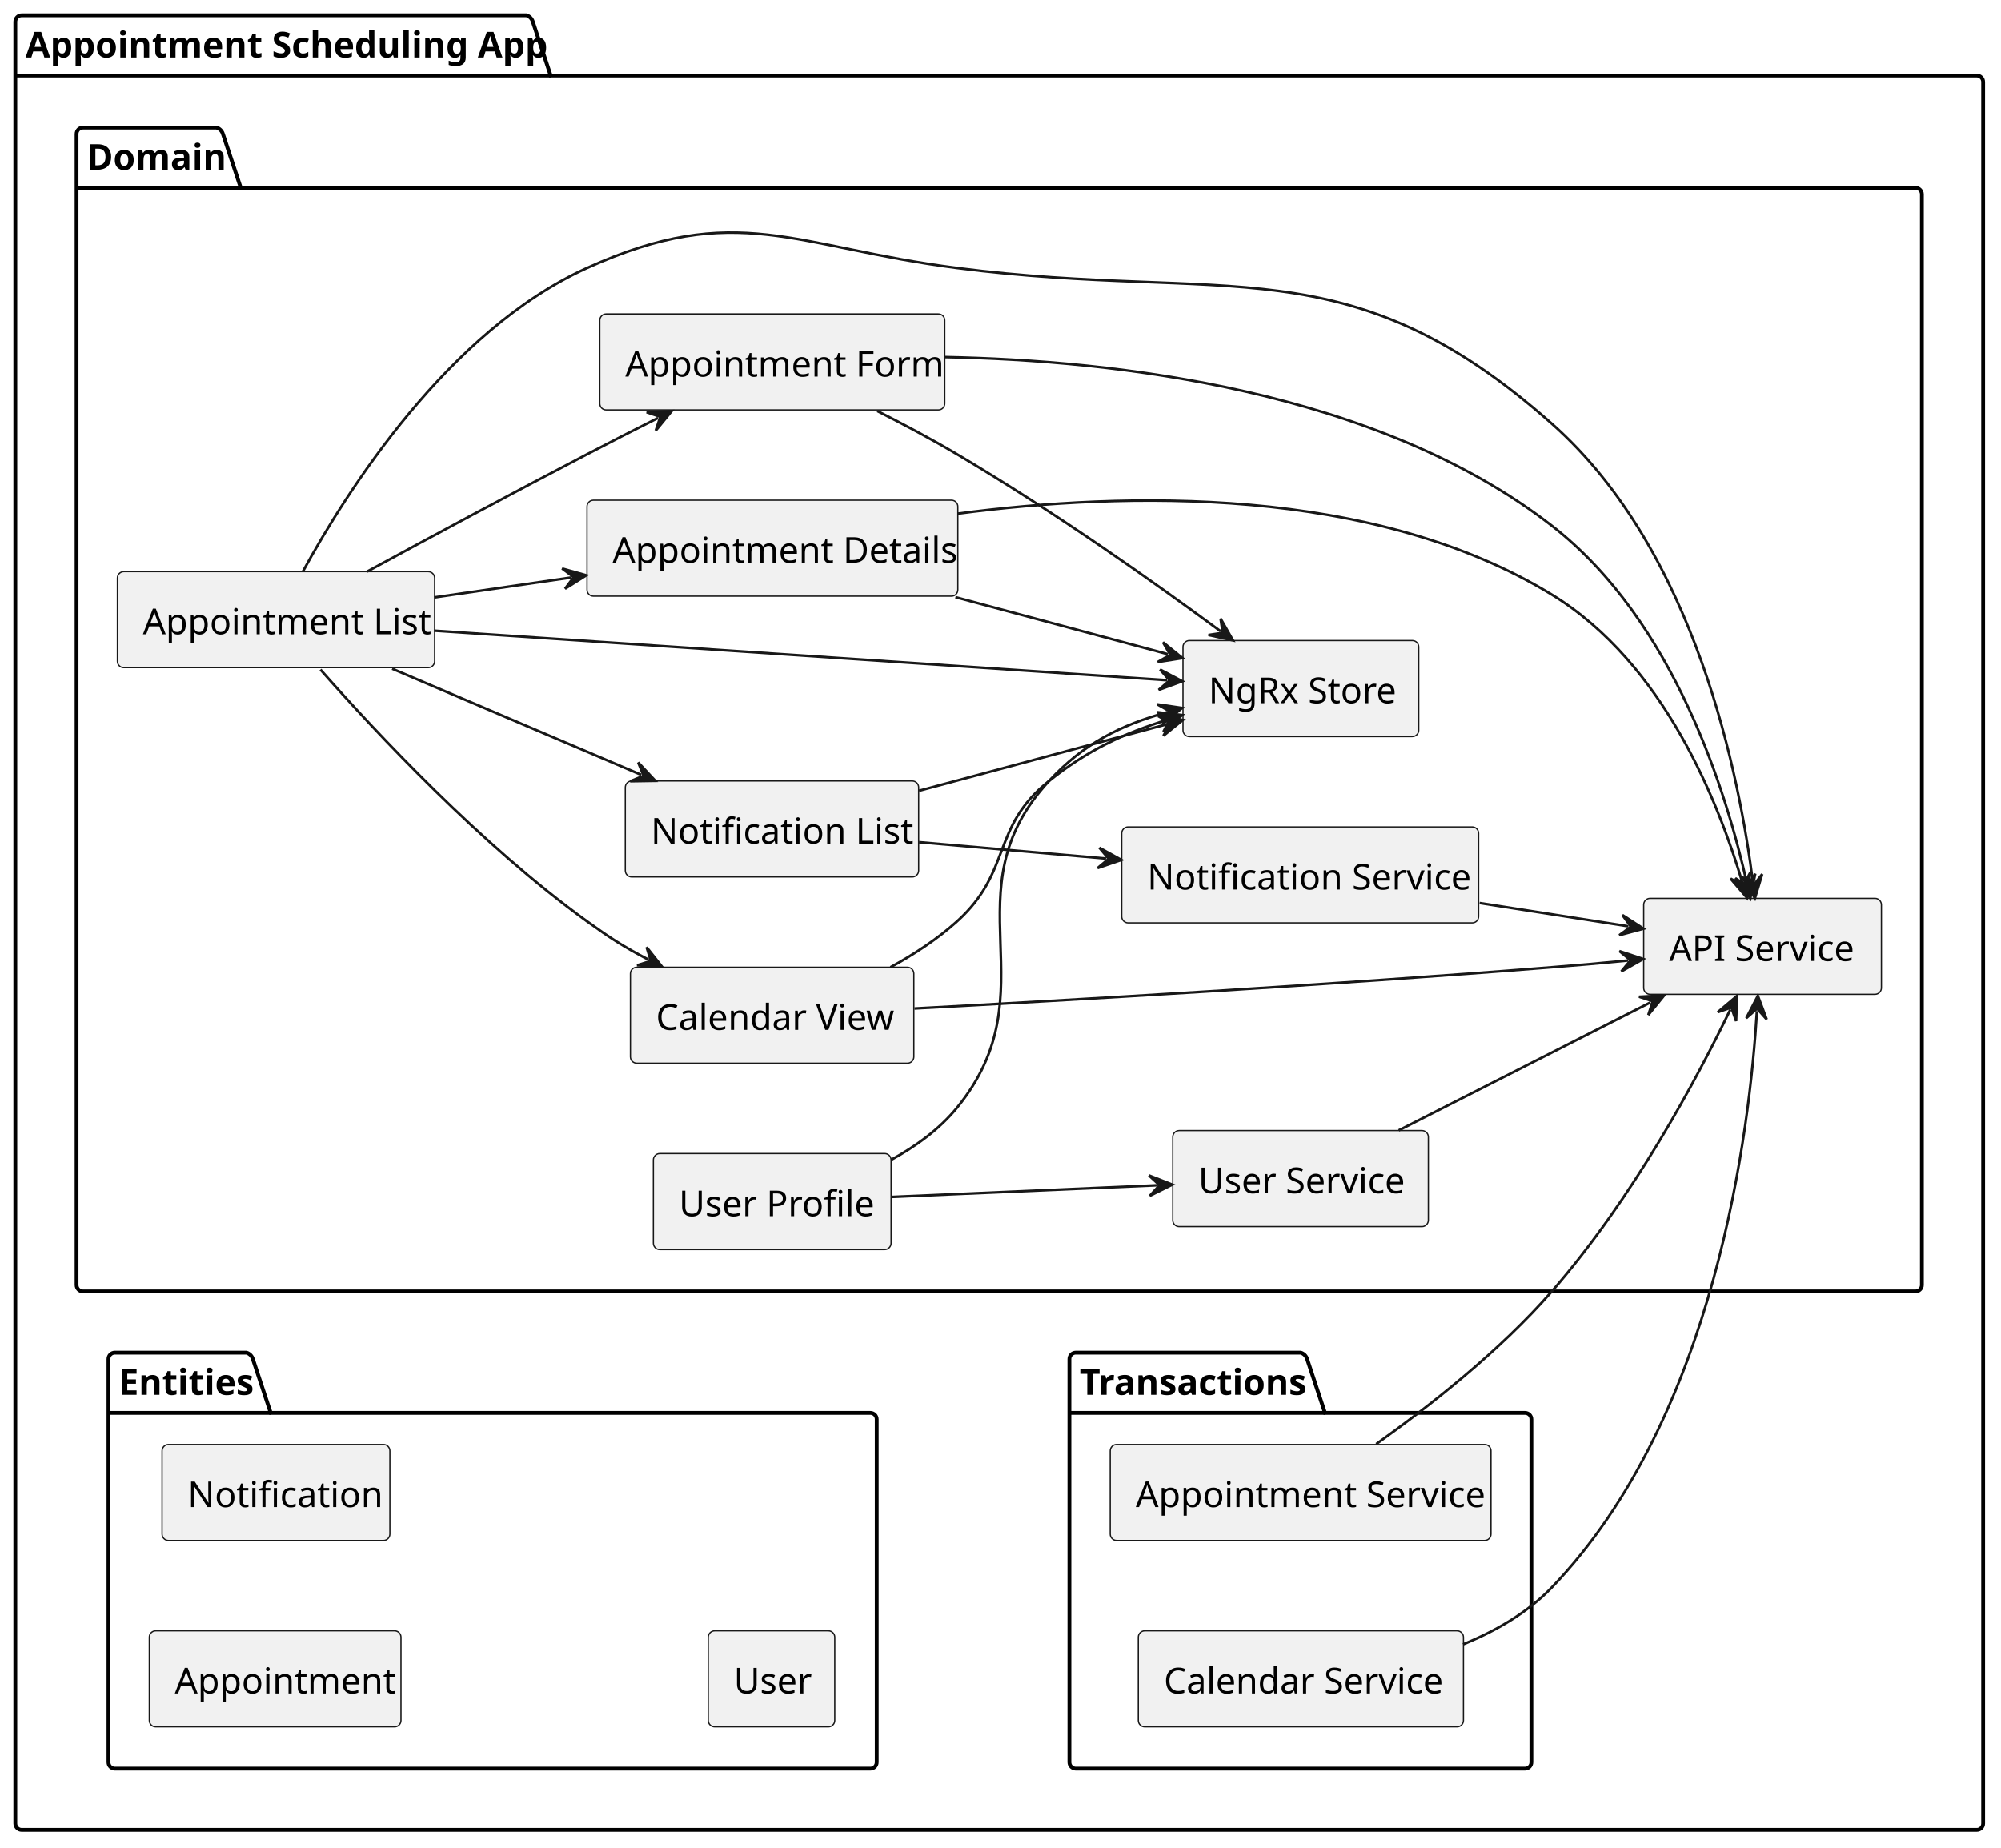
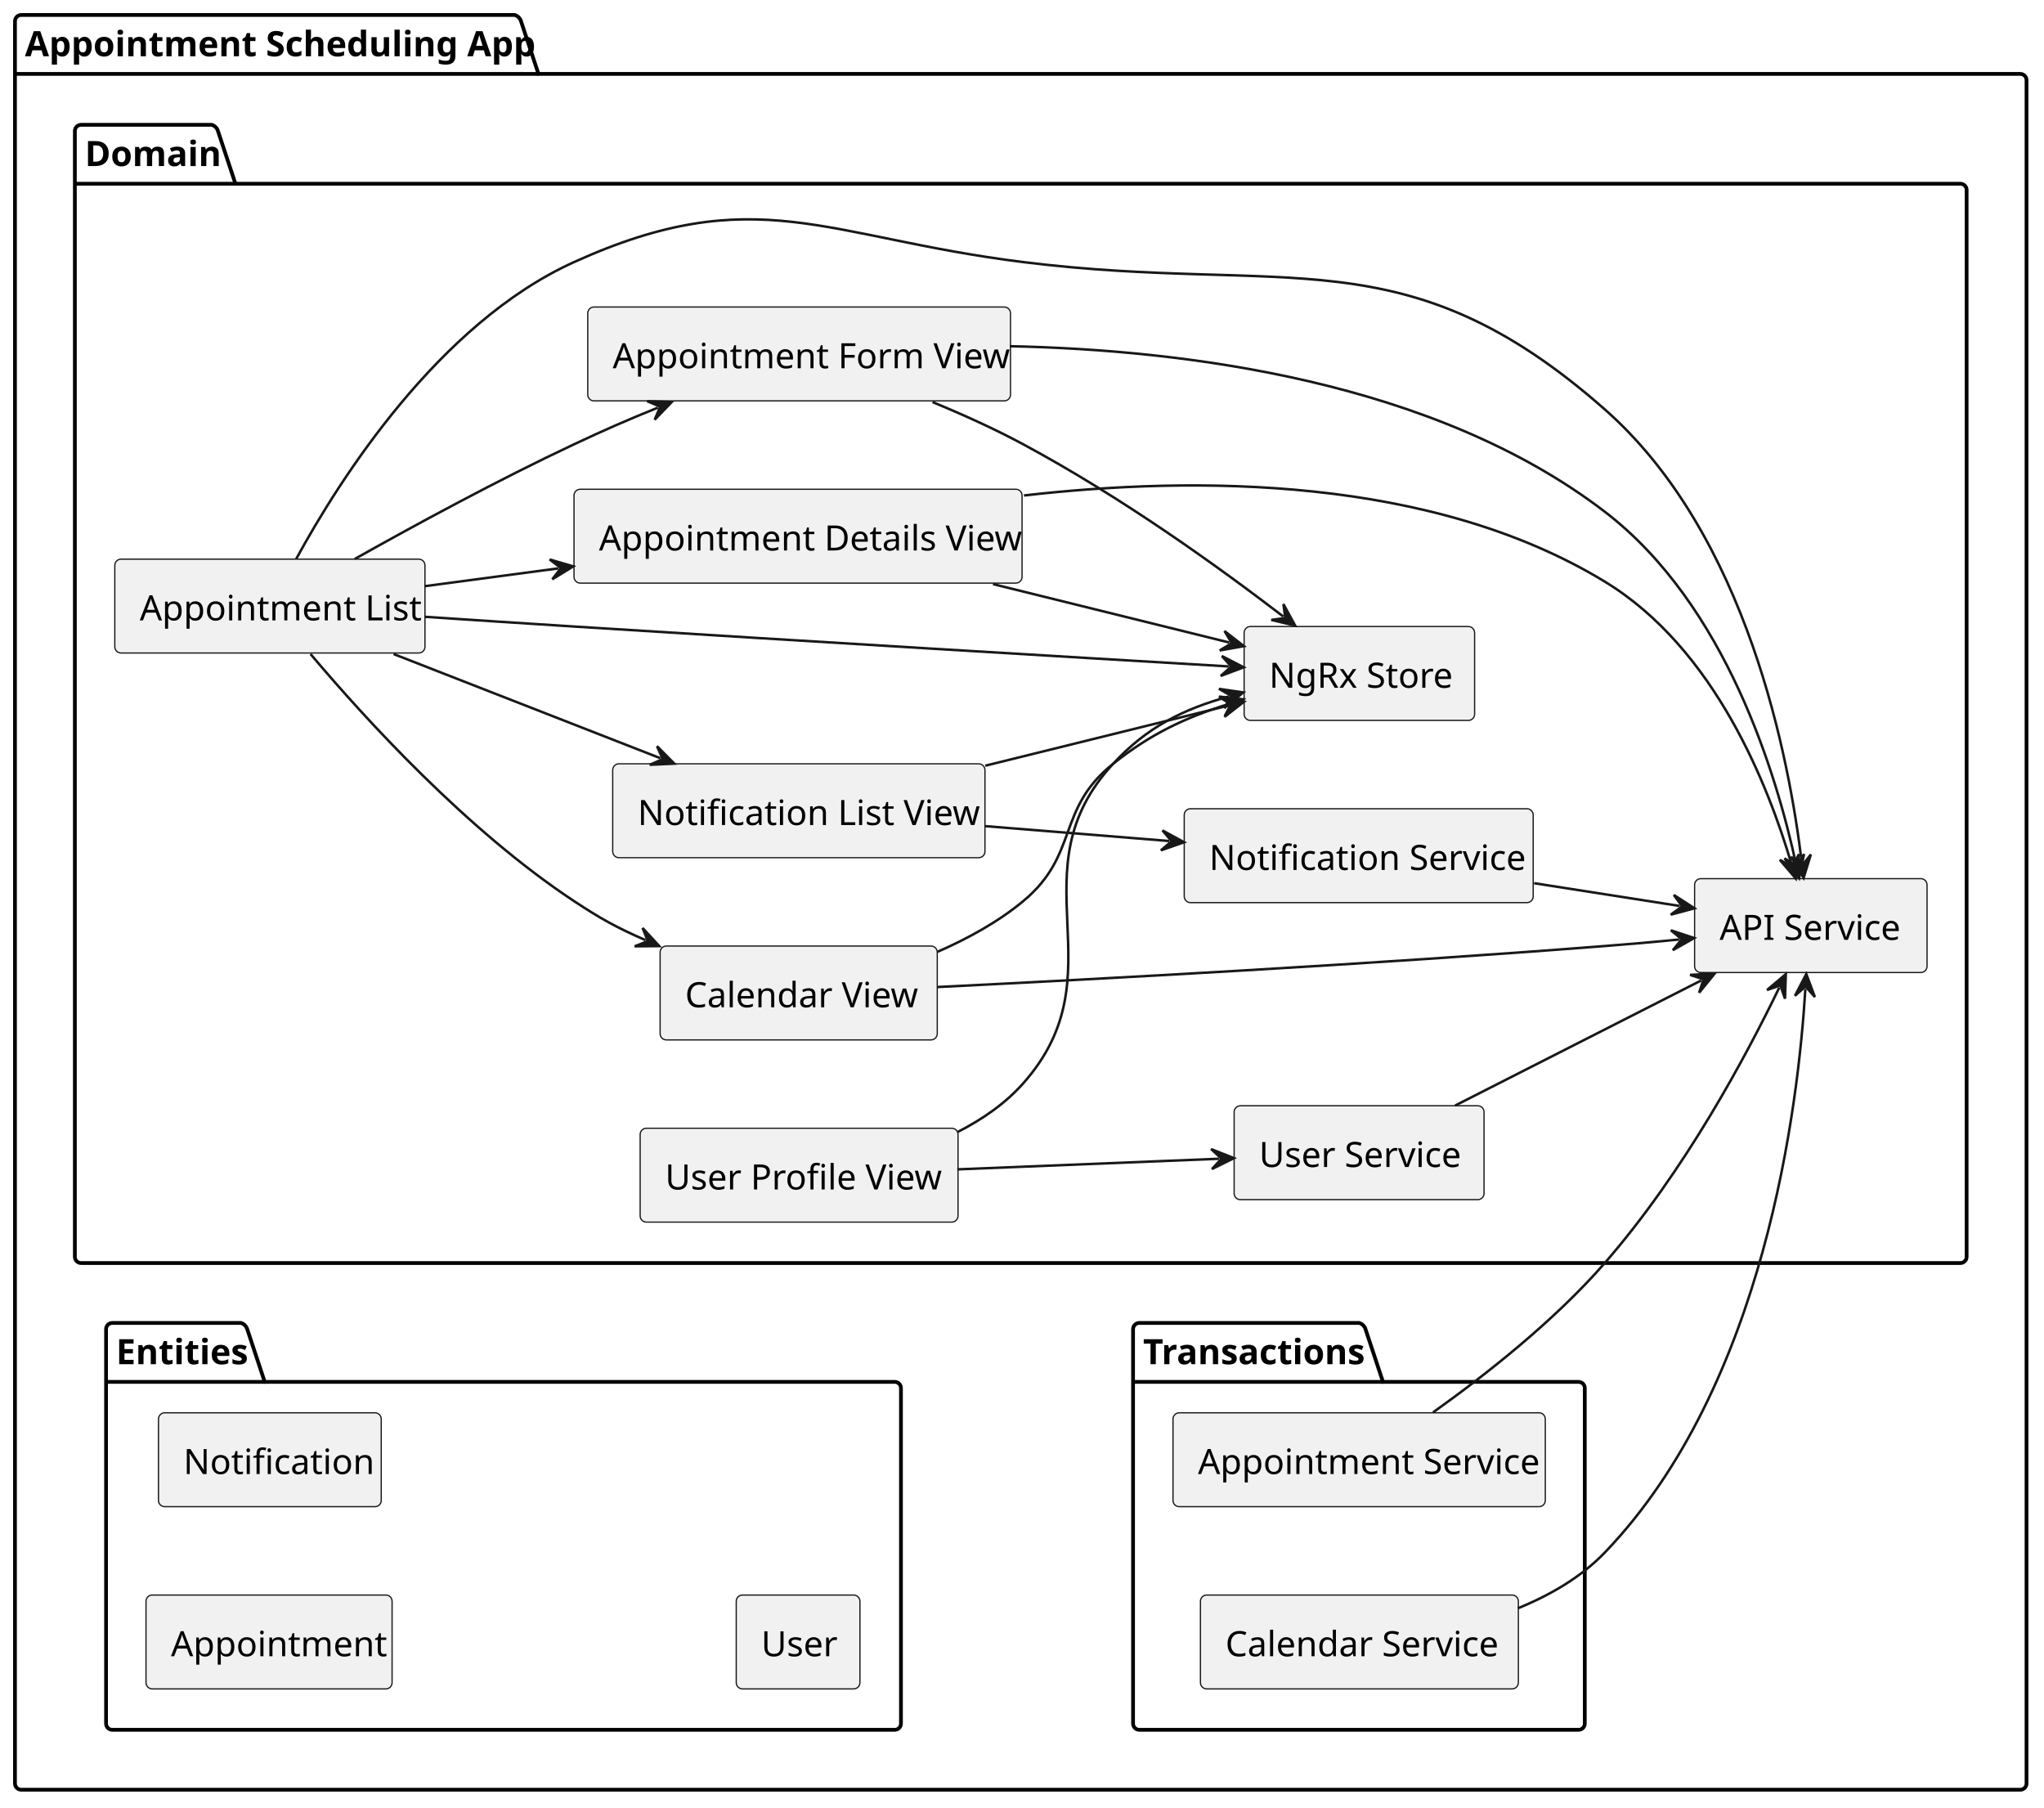
- <svg xmlns="http://www.w3.org/2000/svg" contentStyleType="text/css" height="724px" preserveAspectRatio="none" style="width:784px;height:724px;background:#FFFFFF;" version="1.1" viewBox="0 0 784 724" width="784px" zoomAndPan="magnify">
+ <svg xmlns="http://www.w3.org/2000/svg" contentStyleType="text/css" height="724px" preserveAspectRatio="none" style="width:819px;height:724px;background:#FFFFFF;" version="1.1" viewBox="0 0 819 724" width="819px" zoomAndPan="magnify">
  <defs />
  <g>
    <g id="cluster_Appointment Scheduling App">
-       <path d="M8.5,6 L206.259,6 A3.75,3.75 0 0 1 208.759,8.5 L215.759,29.609 L774.5,29.609 A2.5,2.5 0 0 1 777,32.109 L777,714.5 A2.5,2.5 0 0 1 774.5,717 L8.5,717 A2.5,2.5 0 0 1 6,714.5 L6,8.5 A2.5,2.5 0 0 1 8.5,6 " fill="none" style="stroke:#000000;stroke-width:1.5;" />
+       <path d="M8.5,6 L206.259,6 A3.75,3.75 0 0 1 208.759,8.5 L215.759,29.609 L809.5,29.609 A2.5,2.5 0 0 1 812,32.109 L812,714.5 A2.5,2.5 0 0 1 809.5,717 L8.5,717 A2.5,2.5 0 0 1 6,714.5 L6,8.5 A2.5,2.5 0 0 1 8.5,6 " fill="none" style="stroke:#000000;stroke-width:1.5;" />
      <line style="stroke:#000000;stroke-width:1.5;" x1="6" x2="215.759" y1="29.609" y2="29.609" />
      <text fill="#000000" font-family="sans-serif" font-size="14" font-weight="bold" lengthAdjust="spacing" textLength="196.759" x="10" y="22.533">Appointment Scheduling App</text>
    </g>
    <g id="cluster_Domain">
-       <path d="M32.5,50 L84.838,50 A3.75,3.75 0 0 1 87.338,52.5 L94.338,73.609 L750.5,73.609 A2.5,2.5 0 0 1 753,76.109 L753,503.5 A2.5,2.5 0 0 1 750.5,506 L32.5,506 A2.5,2.5 0 0 1 30,503.5 L30,52.5 A2.5,2.5 0 0 1 32.5,50 " fill="none" style="stroke:#000000;stroke-width:1.5;" />
+       <path d="M32.5,50 L84.838,50 A3.75,3.75 0 0 1 87.338,52.5 L94.338,73.609 L785.5,73.609 A2.5,2.5 0 0 1 788,76.109 L788,503.5 A2.5,2.5 0 0 1 785.5,506 L32.5,506 A2.5,2.5 0 0 1 30,503.5 L30,52.5 A2.5,2.5 0 0 1 32.5,50 " fill="none" style="stroke:#000000;stroke-width:1.5;" />
      <line style="stroke:#000000;stroke-width:1.5;" x1="30" x2="94.338" y1="73.609" y2="73.609" />
      <text fill="#000000" font-family="sans-serif" font-size="14" font-weight="bold" lengthAdjust="spacing" textLength="51.338" x="34" y="66.533">Domain</text>
    </g>
    <g id="cluster_Transactions">
-       <path d="M421.5,530 L509.638,530 A3.75,3.75 0 0 1 512.138,532.5 L519.138,553.609 L597.5,553.609 A2.5,2.5 0 0 1 600,556.109 L600,690.5 A2.5,2.5 0 0 1 597.5,693 L421.5,693 A2.5,2.5 0 0 1 419,690.5 L419,532.5 A2.5,2.5 0 0 1 421.5,530 " fill="none" style="stroke:#000000;stroke-width:1.5;" />
-       <line style="stroke:#000000;stroke-width:1.5;" x1="419" x2="519.138" y1="553.609" y2="553.609" />
-       <text fill="#000000" font-family="sans-serif" font-size="14" font-weight="bold" lengthAdjust="spacing" textLength="87.138" x="423" y="546.533">Transactions</text>
+       <path d="M456.5,530 L544.638,530 A3.75,3.75 0 0 1 547.138,532.5 L554.138,553.609 L632.5,553.609 A2.5,2.5 0 0 1 635,556.109 L635,690.5 A2.5,2.5 0 0 1 632.5,693 L456.5,693 A2.5,2.5 0 0 1 454,690.5 L454,532.5 A2.5,2.5 0 0 1 456.5,530 " fill="none" style="stroke:#000000;stroke-width:1.5;" />
+       <line style="stroke:#000000;stroke-width:1.5;" x1="454" x2="554.138" y1="553.609" y2="553.609" />
+       <text fill="#000000" font-family="sans-serif" font-size="14" font-weight="bold" lengthAdjust="spacing" textLength="87.138" x="458" y="546.533">Transactions</text>
    </g>
    <g id="cluster_Entities">
-       <path d="M45,530 L96.565,530 A3.75,3.75 0 0 1 99.065,532.5 L106.065,553.609 L341,553.609 A2.5,2.5 0 0 1 343.5,556.109 L343.5,690.5 A2.5,2.5 0 0 1 341,693 L45,693 A2.5,2.5 0 0 1 42.5,690.5 L42.5,532.5 A2.5,2.5 0 0 1 45,530 " fill="none" style="stroke:#000000;stroke-width:1.5;" />
+       <path d="M45,530 L96.565,530 A3.75,3.75 0 0 1 99.065,532.5 L106.065,553.609 L358.5,553.609 A2.5,2.5 0 0 1 361,556.109 L361,690.5 A2.5,2.5 0 0 1 358.5,693 L45,693 A2.5,2.5 0 0 1 42.5,690.5 L42.5,532.5 A2.5,2.5 0 0 1 45,530 " fill="none" style="stroke:#000000;stroke-width:1.5;" />
      <line style="stroke:#000000;stroke-width:1.5;" x1="42.5" x2="106.065" y1="553.609" y2="553.609" />
      <text fill="#000000" font-family="sans-serif" font-size="14" font-weight="bold" lengthAdjust="spacing" textLength="50.565" x="46.5" y="546.533">Entities</text>
    </g>
    <g id="elem_Appointment List">
      <rect fill="#F1F1F1" height="37.609" rx="2.5" ry="2.5" style="stroke:#181818;stroke-width:0.5;" width="124.282" x="46" y="224" />
      <text fill="#000000" font-family="sans-serif" font-size="14" lengthAdjust="spacing" textLength="104.282" x="56" y="248.533">Appointment List</text>
    </g>
-     <g id="elem_Appointment Details">
-       <rect fill="#F1F1F1" height="37.609" rx="2.5" ry="2.5" style="stroke:#181818;stroke-width:0.5;" width="145.289" x="230" y="196" />
-       <text fill="#000000" font-family="sans-serif" font-size="14" lengthAdjust="spacing" textLength="125.289" x="240" y="220.533">Appointment Details</text>
+     <g id="elem_Appointment Details View">
+       <rect fill="#F1F1F1" height="37.609" rx="2.5" ry="2.5" style="stroke:#181818;stroke-width:0.5;" width="179.523" x="230" y="196" />
+       <text fill="#000000" font-family="sans-serif" font-size="14" lengthAdjust="spacing" textLength="159.523" x="240" y="220.533">Appointment Details View</text>
    </g>
-     <g id="elem_Appointment Form">
-       <rect fill="#F1F1F1" height="37.609" rx="2.5" ry="2.5" style="stroke:#181818;stroke-width:0.5;" width="135.158" x="235" y="123" />
-       <text fill="#000000" font-family="sans-serif" font-size="14" lengthAdjust="spacing" textLength="115.158" x="245" y="147.533">Appointment Form</text>
+     <g id="elem_Appointment Form View">
+       <rect fill="#F1F1F1" height="37.609" rx="2.5" ry="2.5" style="stroke:#181818;stroke-width:0.5;" width="169.393" x="235.5" y="123" />
+       <text fill="#000000" font-family="sans-serif" font-size="14" lengthAdjust="spacing" textLength="149.393" x="245.5" y="147.533">Appointment Form View</text>
    </g>
    <g id="elem_Calendar View">
-       <rect fill="#F1F1F1" height="37.609" rx="2.5" ry="2.5" style="stroke:#181818;stroke-width:0.5;" width="111.048" x="247" y="379" />
-       <text fill="#000000" font-family="sans-serif" font-size="14" lengthAdjust="spacing" textLength="91.048" x="257" y="403.533">Calendar View</text>
+       <rect fill="#F1F1F1" height="37.609" rx="2.5" ry="2.5" style="stroke:#181818;stroke-width:0.5;" width="111.048" x="264.5" y="379" />
+       <text fill="#000000" font-family="sans-serif" font-size="14" lengthAdjust="spacing" textLength="91.048" x="274.5" y="403.533">Calendar View</text>
    </g>
-     <g id="elem_Notification List">
-       <rect fill="#F1F1F1" height="37.609" rx="2.5" ry="2.5" style="stroke:#181818;stroke-width:0.5;" width="114.931" x="245" y="306" />
-       <text fill="#000000" font-family="sans-serif" font-size="14" lengthAdjust="spacing" textLength="94.931" x="255" y="330.533">Notification List</text>
+     <g id="elem_Notification List View">
+       <rect fill="#F1F1F1" height="37.609" rx="2.5" ry="2.5" style="stroke:#181818;stroke-width:0.5;" width="149.165" x="245.5" y="306" />
+       <text fill="#000000" font-family="sans-serif" font-size="14" lengthAdjust="spacing" textLength="129.165" x="255.5" y="330.533">Notification List View</text>
    </g>
    <g id="elem_API Service">
-       <rect fill="#F1F1F1" height="37.609" rx="2.5" ry="2.5" style="stroke:#181818;stroke-width:0.5;" width="93.138" x="644" y="352" />
-       <text fill="#000000" font-family="sans-serif" font-size="14" lengthAdjust="spacing" textLength="73.138" x="654" y="376.533">API Service</text>
+       <rect fill="#F1F1F1" height="37.609" rx="2.5" ry="2.5" style="stroke:#181818;stroke-width:0.5;" width="93.138" x="679" y="352" />
+       <text fill="#000000" font-family="sans-serif" font-size="14" lengthAdjust="spacing" textLength="73.138" x="689" y="376.533">API Service</text>
    </g>
    <g id="elem_NgRx Store">
-       <rect fill="#F1F1F1" height="37.609" rx="2.5" ry="2.5" style="stroke:#181818;stroke-width:0.5;" width="92.358" x="463.5" y="251" />
-       <text fill="#000000" font-family="sans-serif" font-size="14" lengthAdjust="spacing" textLength="72.358" x="473.5" y="275.533">NgRx Store</text>
+       <rect fill="#F1F1F1" height="37.609" rx="2.5" ry="2.5" style="stroke:#181818;stroke-width:0.5;" width="92.358" x="498.5" y="251" />
+       <text fill="#000000" font-family="sans-serif" font-size="14" lengthAdjust="spacing" textLength="72.358" x="508.5" y="275.533">NgRx Store</text>
    </g>
    <g id="elem_Notification Service">
-       <rect fill="#F1F1F1" height="37.609" rx="2.5" ry="2.5" style="stroke:#181818;stroke-width:0.5;" width="139.827" x="439.5" y="324" />
-       <text fill="#000000" font-family="sans-serif" font-size="14" lengthAdjust="spacing" textLength="119.827" x="449.5" y="348.533">Notification Service</text>
+       <rect fill="#F1F1F1" height="37.609" rx="2.5" ry="2.5" style="stroke:#181818;stroke-width:0.5;" width="139.827" x="474.5" y="324" />
+       <text fill="#000000" font-family="sans-serif" font-size="14" lengthAdjust="spacing" textLength="119.827" x="484.5" y="348.533">Notification Service</text>
    </g>
-     <g id="elem_User Profile">
-       <rect fill="#F1F1F1" height="37.609" rx="2.5" ry="2.5" style="stroke:#181818;stroke-width:0.5;" width="93.131" x="256" y="452" />
-       <text fill="#000000" font-family="sans-serif" font-size="14" lengthAdjust="spacing" textLength="73.131" x="266" y="476.533">User Profile</text>
+     <g id="elem_User Profile View">
+       <rect fill="#F1F1F1" height="37.609" rx="2.5" ry="2.5" style="stroke:#181818;stroke-width:0.5;" width="127.365" x="256.5" y="452" />
+       <text fill="#000000" font-family="sans-serif" font-size="14" lengthAdjust="spacing" textLength="107.365" x="266.5" y="476.533">User Profile View</text>
    </g>
    <g id="elem_User Service">
-       <rect fill="#F1F1F1" height="37.609" rx="2.5" ry="2.5" style="stroke:#181818;stroke-width:0.5;" width="100.131" x="459.5" y="443" />
-       <text fill="#000000" font-family="sans-serif" font-size="14" lengthAdjust="spacing" textLength="80.131" x="469.5" y="467.533">User Service</text>
+       <rect fill="#F1F1F1" height="37.609" rx="2.5" ry="2.5" style="stroke:#181818;stroke-width:0.5;" width="100.131" x="494.5" y="443" />
+       <text fill="#000000" font-family="sans-serif" font-size="14" lengthAdjust="spacing" textLength="80.131" x="504.5" y="467.533">User Service</text>
    </g>
    <g id="elem_Appointment Service">
-       <rect fill="#F1F1F1" height="37.609" rx="2.5" ry="2.5" style="stroke:#181818;stroke-width:0.5;" width="149.179" x="435" y="566" />
-       <text fill="#000000" font-family="sans-serif" font-size="14" lengthAdjust="spacing" textLength="129.179" x="445" y="590.533">Appointment Service</text>
+       <rect fill="#F1F1F1" height="37.609" rx="2.5" ry="2.5" style="stroke:#181818;stroke-width:0.5;" width="149.179" x="470" y="566" />
+       <text fill="#000000" font-family="sans-serif" font-size="14" lengthAdjust="spacing" textLength="129.179" x="480" y="590.533">Appointment Service</text>
    </g>
    <g id="elem_Calendar Service">
-       <rect fill="#F1F1F1" height="37.609" rx="2.5" ry="2.5" style="stroke:#181818;stroke-width:0.5;" width="127.386" x="446" y="639" />
-       <text fill="#000000" font-family="sans-serif" font-size="14" lengthAdjust="spacing" textLength="107.386" x="456" y="663.533">Calendar Service</text>
+       <rect fill="#F1F1F1" height="37.609" rx="2.5" ry="2.5" style="stroke:#181818;stroke-width:0.5;" width="127.386" x="481" y="639" />
+       <text fill="#000000" font-family="sans-serif" font-size="14" lengthAdjust="spacing" textLength="107.386" x="491" y="663.533">Calendar Service</text>
    </g>
    <g id="elem_Appointment">
      <rect fill="#F1F1F1" height="37.609" rx="2.5" ry="2.5" style="stroke:#181818;stroke-width:0.5;" width="98.606" x="58.5" y="639" />
      <text fill="#000000" font-family="sans-serif" font-size="14" lengthAdjust="spacing" textLength="78.606" x="68.5" y="663.533">Appointment</text>
    </g>
    <g id="elem_Notification">
      <rect fill="#F1F1F1" height="37.609" rx="2.5" ry="2.5" style="stroke:#181818;stroke-width:0.5;" width="89.255" x="63.5" y="566" />
      <text fill="#000000" font-family="sans-serif" font-size="14" lengthAdjust="spacing" textLength="69.255" x="73.5" y="590.533">Notification</text>
    </g>
    <g id="elem_User">
-       <rect fill="#F1F1F1" height="37.609" rx="2.5" ry="2.5" style="stroke:#181818;stroke-width:0.5;" width="49.559" x="277.5" y="639" />
-       <text fill="#000000" font-family="sans-serif" font-size="14" lengthAdjust="spacing" textLength="29.559" x="287.5" y="663.533">User</text>
+       <rect fill="#F1F1F1" height="37.609" rx="2.5" ry="2.5" style="stroke:#181818;stroke-width:0.5;" width="49.559" x="295" y="639" />
+       <text fill="#000000" font-family="sans-serif" font-size="14" lengthAdjust="spacing" textLength="29.559" x="305" y="663.533">User</text>
    </g>
-     <g id="link_Appointment List_Appointment Details">
-       <path d="M170.17,234.1 C189.11,231.35 204.202,229.154 223.792,226.304 " fill="none" id="Appointment List-to-Appointment Details" style="stroke:#181818;stroke-width:1.0;" />
-       <polygon fill="#181818" points="229.73,225.44,220.248,222.777,224.782,226.16,221.4,230.694,229.73,225.44" style="stroke:#181818;stroke-width:1.0;" />
+     <g id="link_Appointment List_Appointment Details View">
+       <path d="M170.02,234.86 C188.67,232.38 203.632,230.382 223.752,227.702 " fill="none" id="Appointment List-to-Appointment Details View" style="stroke:#181818;stroke-width:1.0;" />
+       <polygon fill="#181818" points="229.7,226.91,220.251,224.133,224.744,227.57,221.307,232.063,229.7,226.91" style="stroke:#181818;stroke-width:1.0;" />
    </g>
-     <g id="link_Appointment List_Appointment Form">
-       <path d="M143.82,223.98 C167.93,210.89 200.81,193.19 230,178 C240.73,172.42 247.059,169.165 257.819,163.755 " fill="none" id="Appointment List-to-Appointment Form" style="stroke:#181818;stroke-width:1.0;" />
-       <polygon fill="#181818" points="263.18,161.06,253.342,161.529,258.713,163.306,256.936,168.677,263.18,161.06" style="stroke:#181818;stroke-width:1.0;" />
+     <g id="link_Appointment List_Appointment Form View">
+       <path d="M142.14,223.94 C166.18,210.42 199.67,192.23 230,178 C242.52,172.12 250.719,168.524 263.599,163.304 " fill="none" id="Appointment List-to-Appointment Form View" style="stroke:#181818;stroke-width:1.0;" />
+       <polygon fill="#181818" points="269.16,161.05,259.317,160.723,264.526,162.928,262.321,168.138,269.16,161.05" style="stroke:#181818;stroke-width:1.0;" />
    </g>
    <g id="link_Appointment List_Calendar View">
-       <path d="M125.55,262.37 C147.58,287.34 188.6,331.12 230,361 C239.07,367.54 244.139,370.819 254.129,376.069 " fill="none" id="Appointment List-to-Calendar View" style="stroke:#181818;stroke-width:1.0;" />
-       <polygon fill="#181818" points="259.44,378.86,253.334,371.132,255.014,376.534,249.612,378.214,259.44,378.86" style="stroke:#181818;stroke-width:1.0;" />
+       <path d="M124.44,262.03 C145.87,287.45 186.9,332.55 230,361 C240.47,367.91 246.946,371.56 258.646,376.64 " fill="none" id="Appointment List-to-Calendar View" style="stroke:#181818;stroke-width:1.0;" />
+       <polygon fill="#181818" points="264.15,379.03,257.488,371.776,259.564,377.039,254.302,379.115,264.15,379.03" style="stroke:#181818;stroke-width:1.0;" />
    </g>
-     <g id="link_Appointment List_Notification List">
-       <path d="M153.65,262.02 C184.63,275.22 220.23,290.378 251.24,303.589 " fill="none" id="Appointment List-to-Notification List" style="stroke:#181818;stroke-width:1.0;" />
-       <polygon fill="#181818" points="256.76,305.94,250.048,298.733,252.16,303.98,246.912,306.093,256.76,305.94" style="stroke:#181818;stroke-width:1.0;" />
+     <g id="link_Appointment List_Notification List View">
+       <path d="M157.71,262.02 C191.51,275.22 230.781,290.547 264.601,303.757 " fill="none" id="Appointment List-to-Notification List View" style="stroke:#181818;stroke-width:1.0;" />
+       <polygon fill="#181818" points="270.19,305.94,263.262,298.94,265.533,304.121,260.351,306.391,270.19,305.94" style="stroke:#181818;stroke-width:1.0;" />
    </g>
    <g id="link_Appointment List_API Service">
-       <path d="M118.67,223.94 C135.97,192.23 175.58,129.66 230,105 C288.7,78.4 311.08,96.77 375,105 C481.17,118.67 527.82,95.08 608,166 C664.8,216.24 681.741,305.447 686.841,345.987 " fill="none" id="Appointment List-to-API Service" style="stroke:#181818;stroke-width:1.0;" />
-       <polygon fill="#181818" points="687.59,351.94,690.435,342.511,686.966,346.979,682.498,343.51,687.59,351.94" style="stroke:#181818;stroke-width:1.0;" />
+       <path d="M118.67,223.94 C135.97,192.23 175.58,129.66 230,105 C302.87,71.98 330.61,95.11 410,105 C516,118.21 562.82,93.41 643,164 C700.4,214.53 717.045,304.773 721.965,345.763 " fill="none" id="Appointment List-to-API Service" style="stroke:#181818;stroke-width:1.0;" />
+       <polygon fill="#181818" points="722.68,351.72,725.579,342.307,722.084,346.756,717.636,343.261,722.68,351.72" style="stroke:#181818;stroke-width:1.0;" />
    </g>
    <g id="link_Appointment List_NgRx Store">
-       <path d="M170.11,247.13 C250.87,252.59 385.324,261.675 457.234,266.535 " fill="none" id="Appointment List-to-NgRx Store" style="stroke:#181818;stroke-width:1.0;" />
-       <polygon fill="#181818" points="463.22,266.94,454.51,262.342,458.231,266.603,453.971,270.324,463.22,266.94" style="stroke:#181818;stroke-width:1.0;" />
+       <path d="M170.24,247.11 C189.38,248.38 210.57,249.77 230,251 C325.5,257.05 431.41,263.386 492.34,266.986 " fill="none" id="Appointment List-to-NgRx Store" style="stroke:#181818;stroke-width:1.0;" />
+       <polygon fill="#181818" points="498.33,267.34,489.582,262.816,493.339,267.045,489.11,270.802,498.33,267.34" style="stroke:#181818;stroke-width:1.0;" />
    </g>
-     <g id="link_Appointment Details_API Service">
-       <path d="M375.26,201.26 C440.78,192.66 537.83,190.15 608,233 C652.17,259.97 673.466,314.85 682.746,345.99 " fill="none" id="Appointment Details-to-API Service" style="stroke:#181818;stroke-width:1.0;" />
-       <polygon fill="#181818" points="684.46,351.74,685.723,341.973,683.032,346.948,678.056,344.257,684.46,351.74" style="stroke:#181818;stroke-width:1.0;" />
+     <g id="link_Appointment Details View_API Service">
+       <path d="M410.29,198.5 C478.9,190.63 573.4,190.66 643,233 C687.33,259.97 708.625,315.137 717.835,346.217 " fill="none" id="Appointment Details View-to-API Service" style="stroke:#181818;stroke-width:1.0;" />
+       <polygon fill="#181818" points="719.54,351.97,720.818,342.204,718.119,347.176,713.148,344.477,719.54,351.97" style="stroke:#181818;stroke-width:1.0;" />
    </g>
-     <g id="link_Appointment Details_NgRx Store">
-       <path d="M374.34,234 C403.85,241.92 431.445,249.325 457.535,256.325 " fill="none" id="Appointment Details-to-NgRx Store" style="stroke:#181818;stroke-width:1.0;" />
-       <polygon fill="#181818" points="463.33,257.88,455.674,251.684,458.501,256.584,453.601,259.411,463.33,257.88" style="stroke:#181818;stroke-width:1.0;" />
+     <g id="link_Appointment Details View_NgRx Store">
+       <path d="M397.88,234 C431.42,242.3 463.755,250.29 492.595,257.42 " fill="none" id="Appointment Details View-to-NgRx Store" style="stroke:#181818;stroke-width:1.0;" />
+       <polygon fill="#181818" points="498.42,258.86,490.643,252.817,493.566,257.66,488.723,260.583,498.42,258.86" style="stroke:#181818;stroke-width:1.0;" />
    </g>
-     <g id="link_Appointment Form_API Service">
-       <path d="M370.09,139.89 C436.87,141.17 539.38,152.79 608,206 C656.35,243.49 676.654,311.366 684.474,346.146 " fill="none" id="Appointment Form-to-API Service" style="stroke:#181818;stroke-width:1.0;" />
-       <polygon fill="#181818" points="685.79,352,687.718,342.342,684.693,347.122,679.913,344.097,685.79,352" style="stroke:#181818;stroke-width:1.0;" />
+     <g id="link_Appointment Form View_API Service">
+       <path d="M404.61,138.7 C474.96,140.17 574.72,152.69 643,205 C691.8,242.39 711.917,310.869 719.597,345.959 " fill="none" id="Appointment Form View-to-API Service" style="stroke:#181818;stroke-width:1.0;" />
+       <polygon fill="#181818" points="720.88,351.82,722.863,342.173,719.811,346.936,715.048,343.883,720.88,351.82" style="stroke:#181818;stroke-width:1.0;" />
    </g>
-     <g id="link_Appointment Form_NgRx Store">
-       <path d="M343.73,161.04 C354.07,166.27 365.08,172.12 375,178 C413.99,201.1 451.909,227.972 478.269,247.382 " fill="none" id="Appointment Form-to-NgRx Store" style="stroke:#181818;stroke-width:1.0;" />
-       <polygon fill="#181818" points="483.1,250.94,478.224,242.383,479.074,247.975,473.481,248.825,483.1,250.94" style="stroke:#181818;stroke-width:1.0;" />
+     <g id="link_Appointment Form View_NgRx Store">
+       <path d="M373.65,161.07 C385.82,166.09 398.55,171.84 410,178 C450.15,199.62 488.187,227.072 514.197,246.992 " fill="none" id="Appointment Form View-to-NgRx Store" style="stroke:#181818;stroke-width:1.0;" />
+       <polygon fill="#181818" points="518.96,250.64,514.247,241.992,514.99,247.6,509.383,248.343,518.96,250.64" style="stroke:#181818;stroke-width:1.0;" />
    </g>
    <g id="link_Calendar View_API Service">
-       <path d="M358.27,395.17 C419.26,391.88 520.75,386 608,379 C619.62,378.07 626.188,377.493 637.858,376.353 " fill="none" id="Calendar View-to-API Service" style="stroke:#181818;stroke-width:1.0;" />
-       <polygon fill="#181818" points="643.83,375.77,634.484,372.664,638.854,376.256,635.261,380.626,643.83,375.77" style="stroke:#181818;stroke-width:1.0;" />
+       <path d="M375.74,395.42 C439.84,392.25 549.21,386.37 643,379 C654.62,378.09 661.188,377.523 672.868,376.383 " fill="none" id="Calendar View-to-API Service" style="stroke:#181818;stroke-width:1.0;" />
+       <polygon fill="#181818" points="678.84,375.8,669.494,372.693,673.864,376.286,670.271,380.655,678.84,375.8" style="stroke:#181818;stroke-width:1.0;" />
    </g>
    <g id="link_Calendar View_NgRx Store">
-       <path d="M348.89,379 C358.11,373.95 367.32,367.93 375,361 C396.68,341.42 388.15,324.2 411,306 C426.1,293.97 439.887,287.512 457.487,281.971 " fill="none" id="Calendar View-to-NgRx Store" style="stroke:#181818;stroke-width:1.0;" />
-       <polygon fill="#181818" points="463.21,280.17,453.424,279.057,458.441,281.671,455.826,286.688,463.21,280.17" style="stroke:#181818;stroke-width:1.0;" />
+       <path d="M375.68,381.3 C387.77,376.02 399.96,369.33 410,361 C432.48,342.34 423.15,324.2 446,306 C461.1,293.97 474.887,287.512 492.487,281.971 " fill="none" id="Calendar View-to-NgRx Store" style="stroke:#181818;stroke-width:1.0;" />
+       <polygon fill="#181818" points="498.21,280.17,488.424,279.057,493.441,281.671,490.826,286.688,498.21,280.17" style="stroke:#181818;stroke-width:1.0;" />
    </g>
-     <g id="link_Notification List_Notification Service">
-       <path d="M360.06,329.97 C384.59,332.12 407.573,334.134 433.373,336.404 " fill="none" id="Notification List-to-Notification Service" style="stroke:#181818;stroke-width:1.0;" />
-       <polygon fill="#181818" points="439.35,336.93,430.735,332.157,434.369,336.492,430.034,340.126,439.35,336.93" style="stroke:#181818;stroke-width:1.0;" />
+     <g id="link_Notification List View_Notification Service">
+       <path d="M394.78,330.97 C420.46,333.05 443.169,334.888 468.459,336.928 " fill="none" id="Notification List View-to-Notification Service" style="stroke:#181818;stroke-width:1.0;" />
+       <polygon fill="#181818" points="474.44,337.41,465.791,332.699,469.456,337.008,465.147,340.673,474.44,337.41" style="stroke:#181818;stroke-width:1.0;" />
    </g>
-     <g id="link_Notification List_NgRx Store">
-       <path d="M360.06,309.83 C392.65,301.08 427.265,291.795 457.685,283.635 " fill="none" id="Notification List-to-NgRx Store" style="stroke:#181818;stroke-width:1.0;" />
-       <polygon fill="#181818" points="463.48,282.08,453.751,280.548,458.651,283.375,455.824,288.275,463.48,282.08" style="stroke:#181818;stroke-width:1.0;" />
+     <g id="link_Notification List View_NgRx Store">
+       <path d="M394.78,306.76 C429.06,298.29 462.896,289.932 492.626,282.572 " fill="none" id="Notification List View-to-NgRx Store" style="stroke:#181818;stroke-width:1.0;" />
+       <polygon fill="#181818" points="498.45,281.13,488.752,279.41,493.596,282.332,490.675,287.176,498.45,281.13" style="stroke:#181818;stroke-width:1.0;" />
    </g>
-     <g id="link_User Profile_User Service">
-       <path d="M349.25,468.99 C381.94,467.56 419.876,465.894 453.316,464.423 " fill="none" id="User Profile-to-User Service" style="stroke:#181818;stroke-width:1.0;" />
-       <polygon fill="#181818" points="459.31,464.16,450.143,460.559,454.315,464.38,450.494,468.551,459.31,464.16" style="stroke:#181818;stroke-width:1.0;" />
+     <g id="link_User Profile View_User Service">
+       <path d="M383.57,468.47 C418.66,467.05 455.805,465.543 488.435,464.223 " fill="none" id="User Profile View-to-User Service" style="stroke:#181818;stroke-width:1.0;" />
+       <polygon fill="#181818" points="494.43,463.98,485.276,460.347,489.434,464.182,485.599,468.341,494.43,463.98" style="stroke:#181818;stroke-width:1.0;" />
    </g>
-     <g id="link_User Profile_NgRx Store">
-       <path d="M349.14,454.47 C358.79,449.19 368.11,442.45 375,434 C412.33,388.19 370.91,349.42 411,306 C424.59,291.29 438.942,284.176 457.392,279.016 " fill="none" id="User Profile-to-NgRx Store" style="stroke:#181818;stroke-width:1.0;" />
-       <polygon fill="#181818" points="463.17,277.4,453.425,275.972,458.355,278.747,455.58,283.676,463.17,277.4" style="stroke:#181818;stroke-width:1.0;" />
+     <g id="link_User Profile View_NgRx Store">
+       <path d="M383.65,453.53 C393.49,448.53 402.78,442.14 410,434 C449.21,389.79 405.91,349.42 446,306 C459.59,291.29 473.942,284.176 492.392,279.016 " fill="none" id="User Profile View-to-NgRx Store" style="stroke:#181818;stroke-width:1.0;" />
+       <polygon fill="#181818" points="498.17,277.4,488.425,275.972,493.355,278.747,490.58,283.676,498.17,277.4" style="stroke:#181818;stroke-width:1.0;" />
    </g>
    <g id="link_Appointment Service_API Service">
-       <path d="M539.2,565.83 C559.91,551.08 587.68,529.33 608,506 C640.18,469.04 664.592,423.169 677.932,395.659 " fill="none" id="Appointment Service-to-API Service" style="stroke:#181818;stroke-width:1.0;" />
-       <polygon fill="#181818" points="680.55,390.26,673.024,396.613,678.368,394.759,680.222,400.103,680.55,390.26" style="stroke:#181818;stroke-width:1.0;" />
+       <path d="M574.2,565.83 C594.91,551.08 622.68,529.33 643,506 C675.18,469.04 699.592,423.169 712.932,395.659 " fill="none" id="Appointment Service-to-API Service" style="stroke:#181818;stroke-width:1.0;" />
+       <polygon fill="#181818" points="715.55,390.26,708.024,396.613,713.368,394.759,715.222,400.103,715.55,390.26" style="stroke:#181818;stroke-width:1.0;" />
    </g>
    <g id="link_Notification Service_API Service">
-       <path d="M579.71,353.83 C601.25,357.2 618.522,359.903 638.022,362.953 " fill="none" id="Notification Service-to-API Service" style="stroke:#181818;stroke-width:1.0;" />
-       <polygon fill="#181818" points="643.95,363.88,635.676,358.537,639.01,363.107,634.44,366.441,643.95,363.88" style="stroke:#181818;stroke-width:1.0;" />
+       <path d="M614.71,353.83 C636.25,357.2 653.522,359.903 673.022,362.953 " fill="none" id="Notification Service-to-API Service" style="stroke:#181818;stroke-width:1.0;" />
+       <polygon fill="#181818" points="678.95,363.88,670.676,358.537,674.01,363.107,669.44,366.441,678.95,363.88" style="stroke:#181818;stroke-width:1.0;" />
    </g>
    <g id="link_User Service_API Service">
-       <path d="M548.02,442.92 C578.57,427.39 616.142,408.3 646.682,392.77 " fill="none" id="User Service-to-API Service" style="stroke:#181818;stroke-width:1.0;" />
-       <polygon fill="#181818" points="652.03,390.05,642.195,390.564,647.573,392.316,645.821,397.695,652.03,390.05" style="stroke:#181818;stroke-width:1.0;" />
+       <path d="M583.02,442.92 C613.57,427.39 651.142,408.3 681.682,392.77 " fill="none" id="User Service-to-API Service" style="stroke:#181818;stroke-width:1.0;" />
+       <polygon fill="#181818" points="687.03,390.05,677.195,390.564,682.573,392.316,680.821,397.695,687.03,390.05" style="stroke:#181818;stroke-width:1.0;" />
    </g>
    <g id="link_Calendar Service_API Service">
-       <path d="M573.23,644.3 C586.04,639.08 598.5,631.89 608,622 C672.45,554.94 685.564,442.389 688.384,396.189 " fill="none" id="Calendar Service-to-API Service" style="stroke:#181818;stroke-width:1.0;" />
-       <polygon fill="#181818" points="688.75,390.2,684.209,398.94,688.445,395.191,692.194,399.427,688.75,390.2" style="stroke:#181818;stroke-width:1.0;" />
+       <path d="M608.23,644.3 C621.04,639.08 633.5,631.89 643,622 C707.45,554.94 720.564,442.389 723.384,396.189 " fill="none" id="Calendar Service-to-API Service" style="stroke:#181818;stroke-width:1.0;" />
+       <polygon fill="#181818" points="723.75,390.2,719.209,398.94,723.445,395.191,727.194,399.427,723.75,390.2" style="stroke:#181818;stroke-width:1.0;" />
    </g>
  </g>
</svg>
